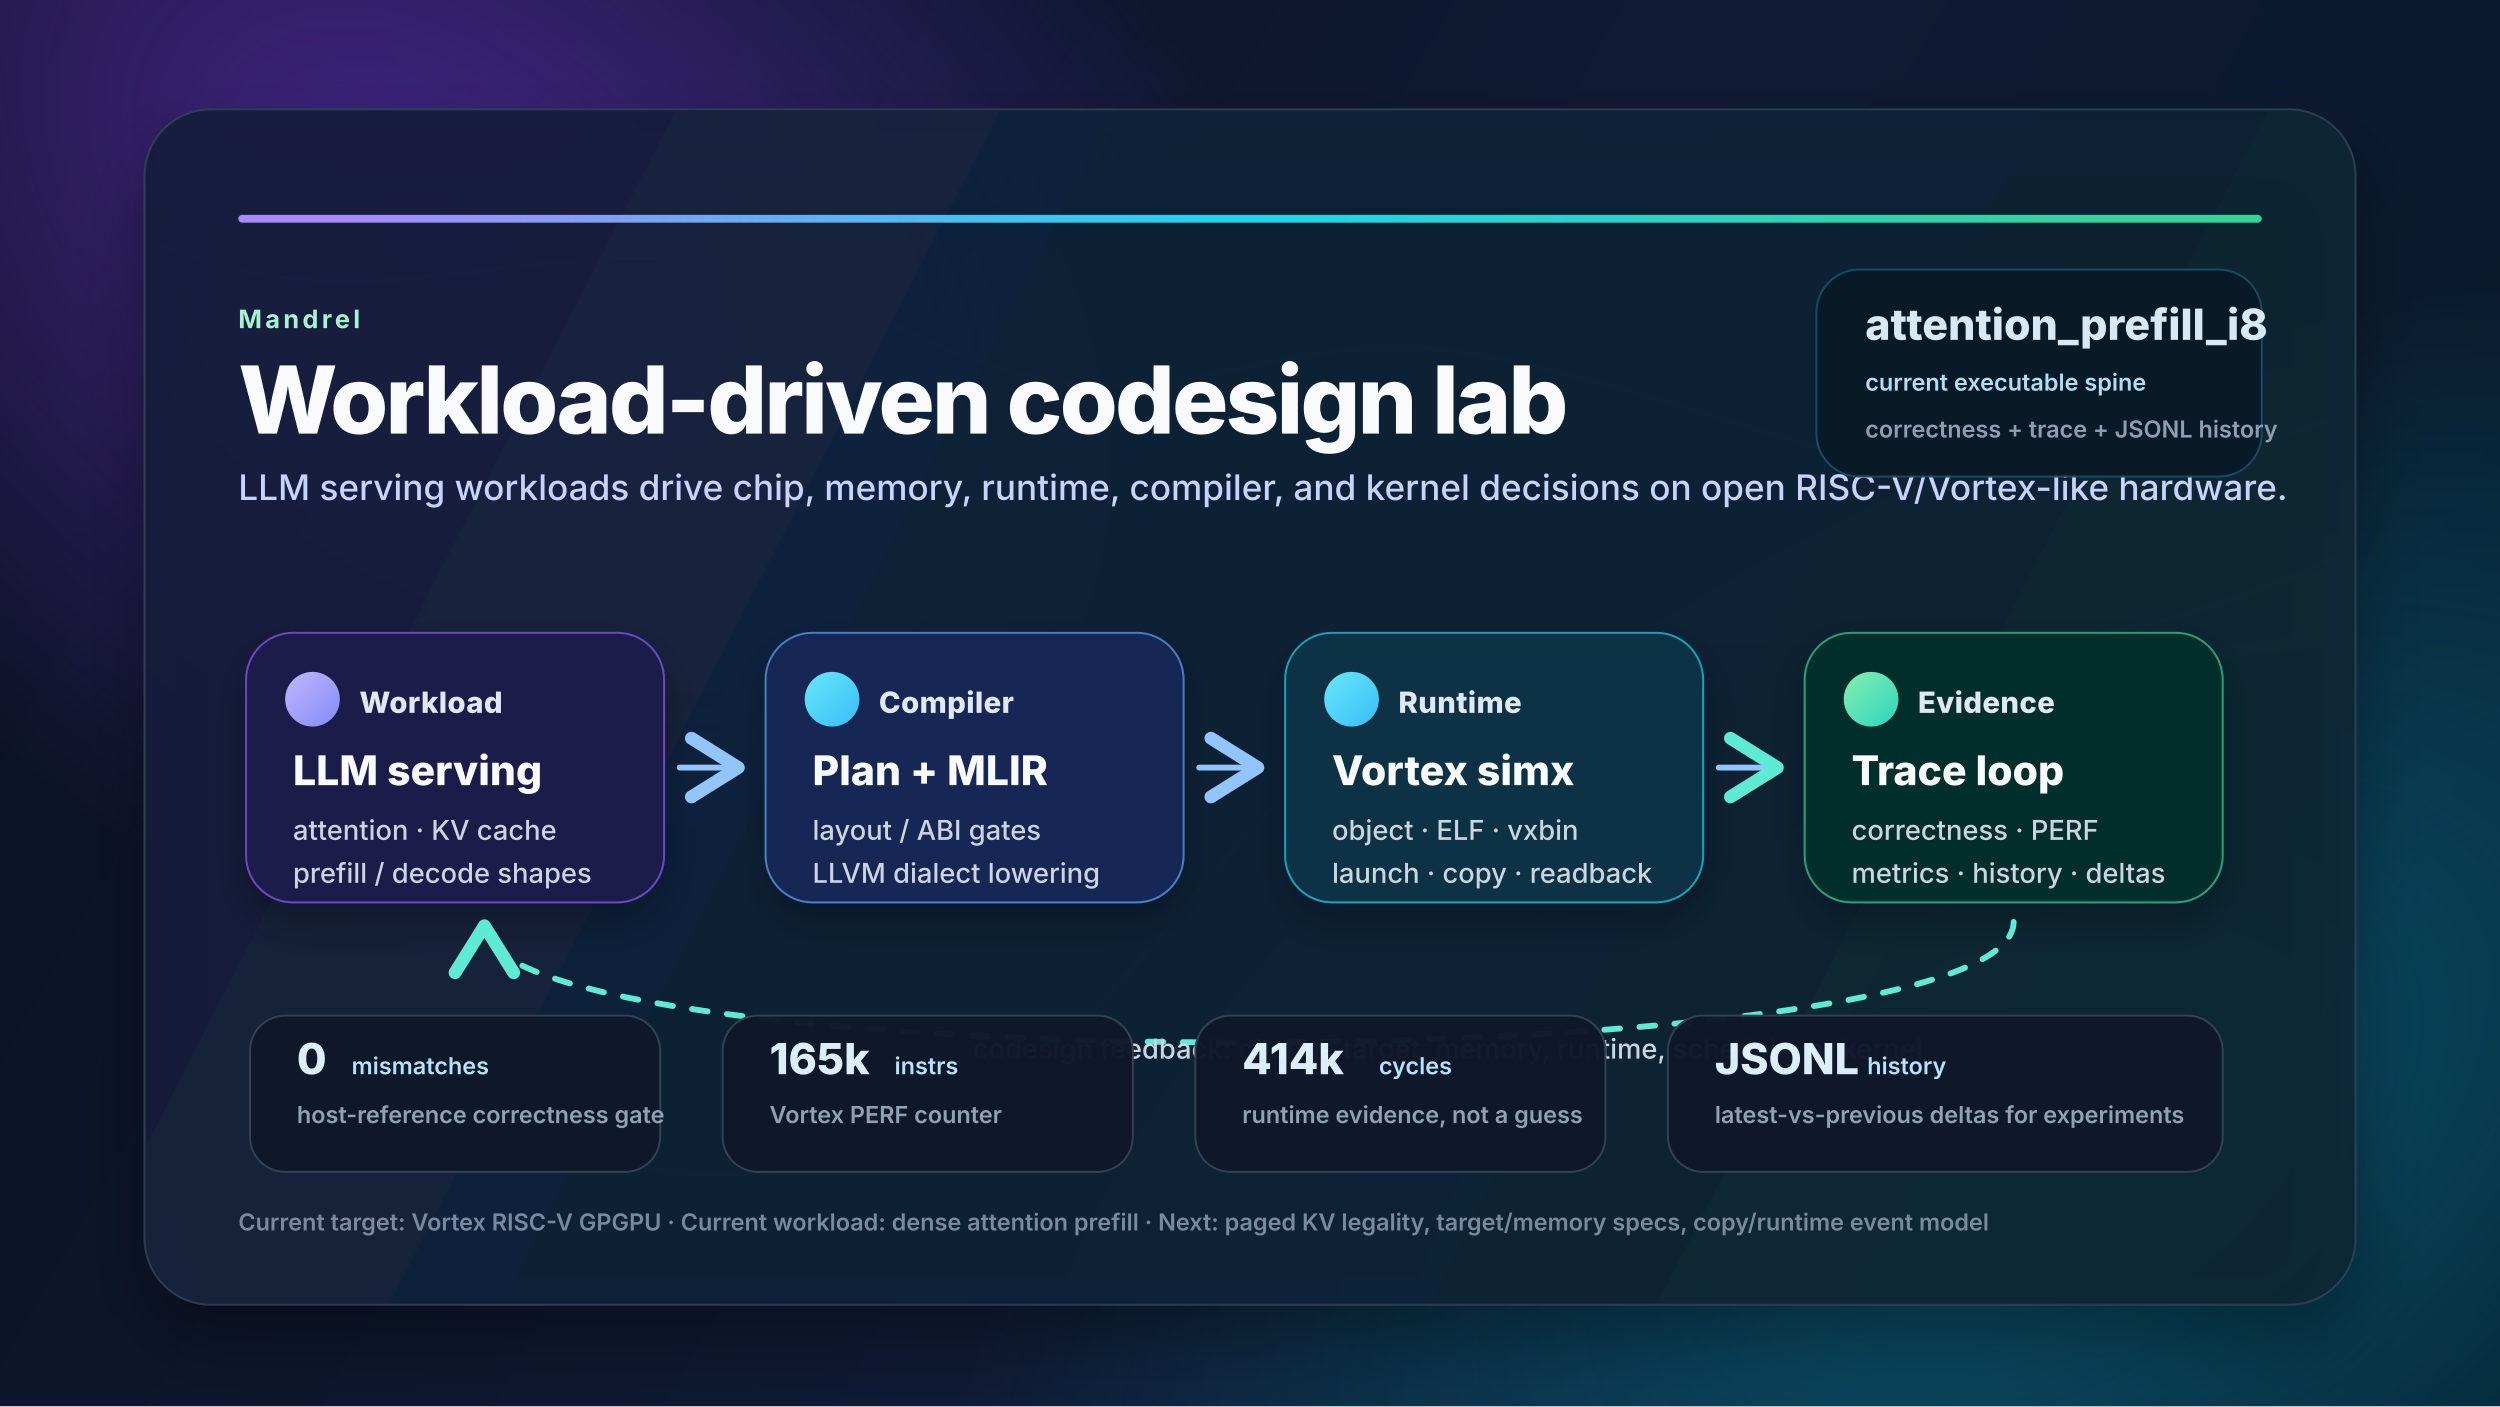
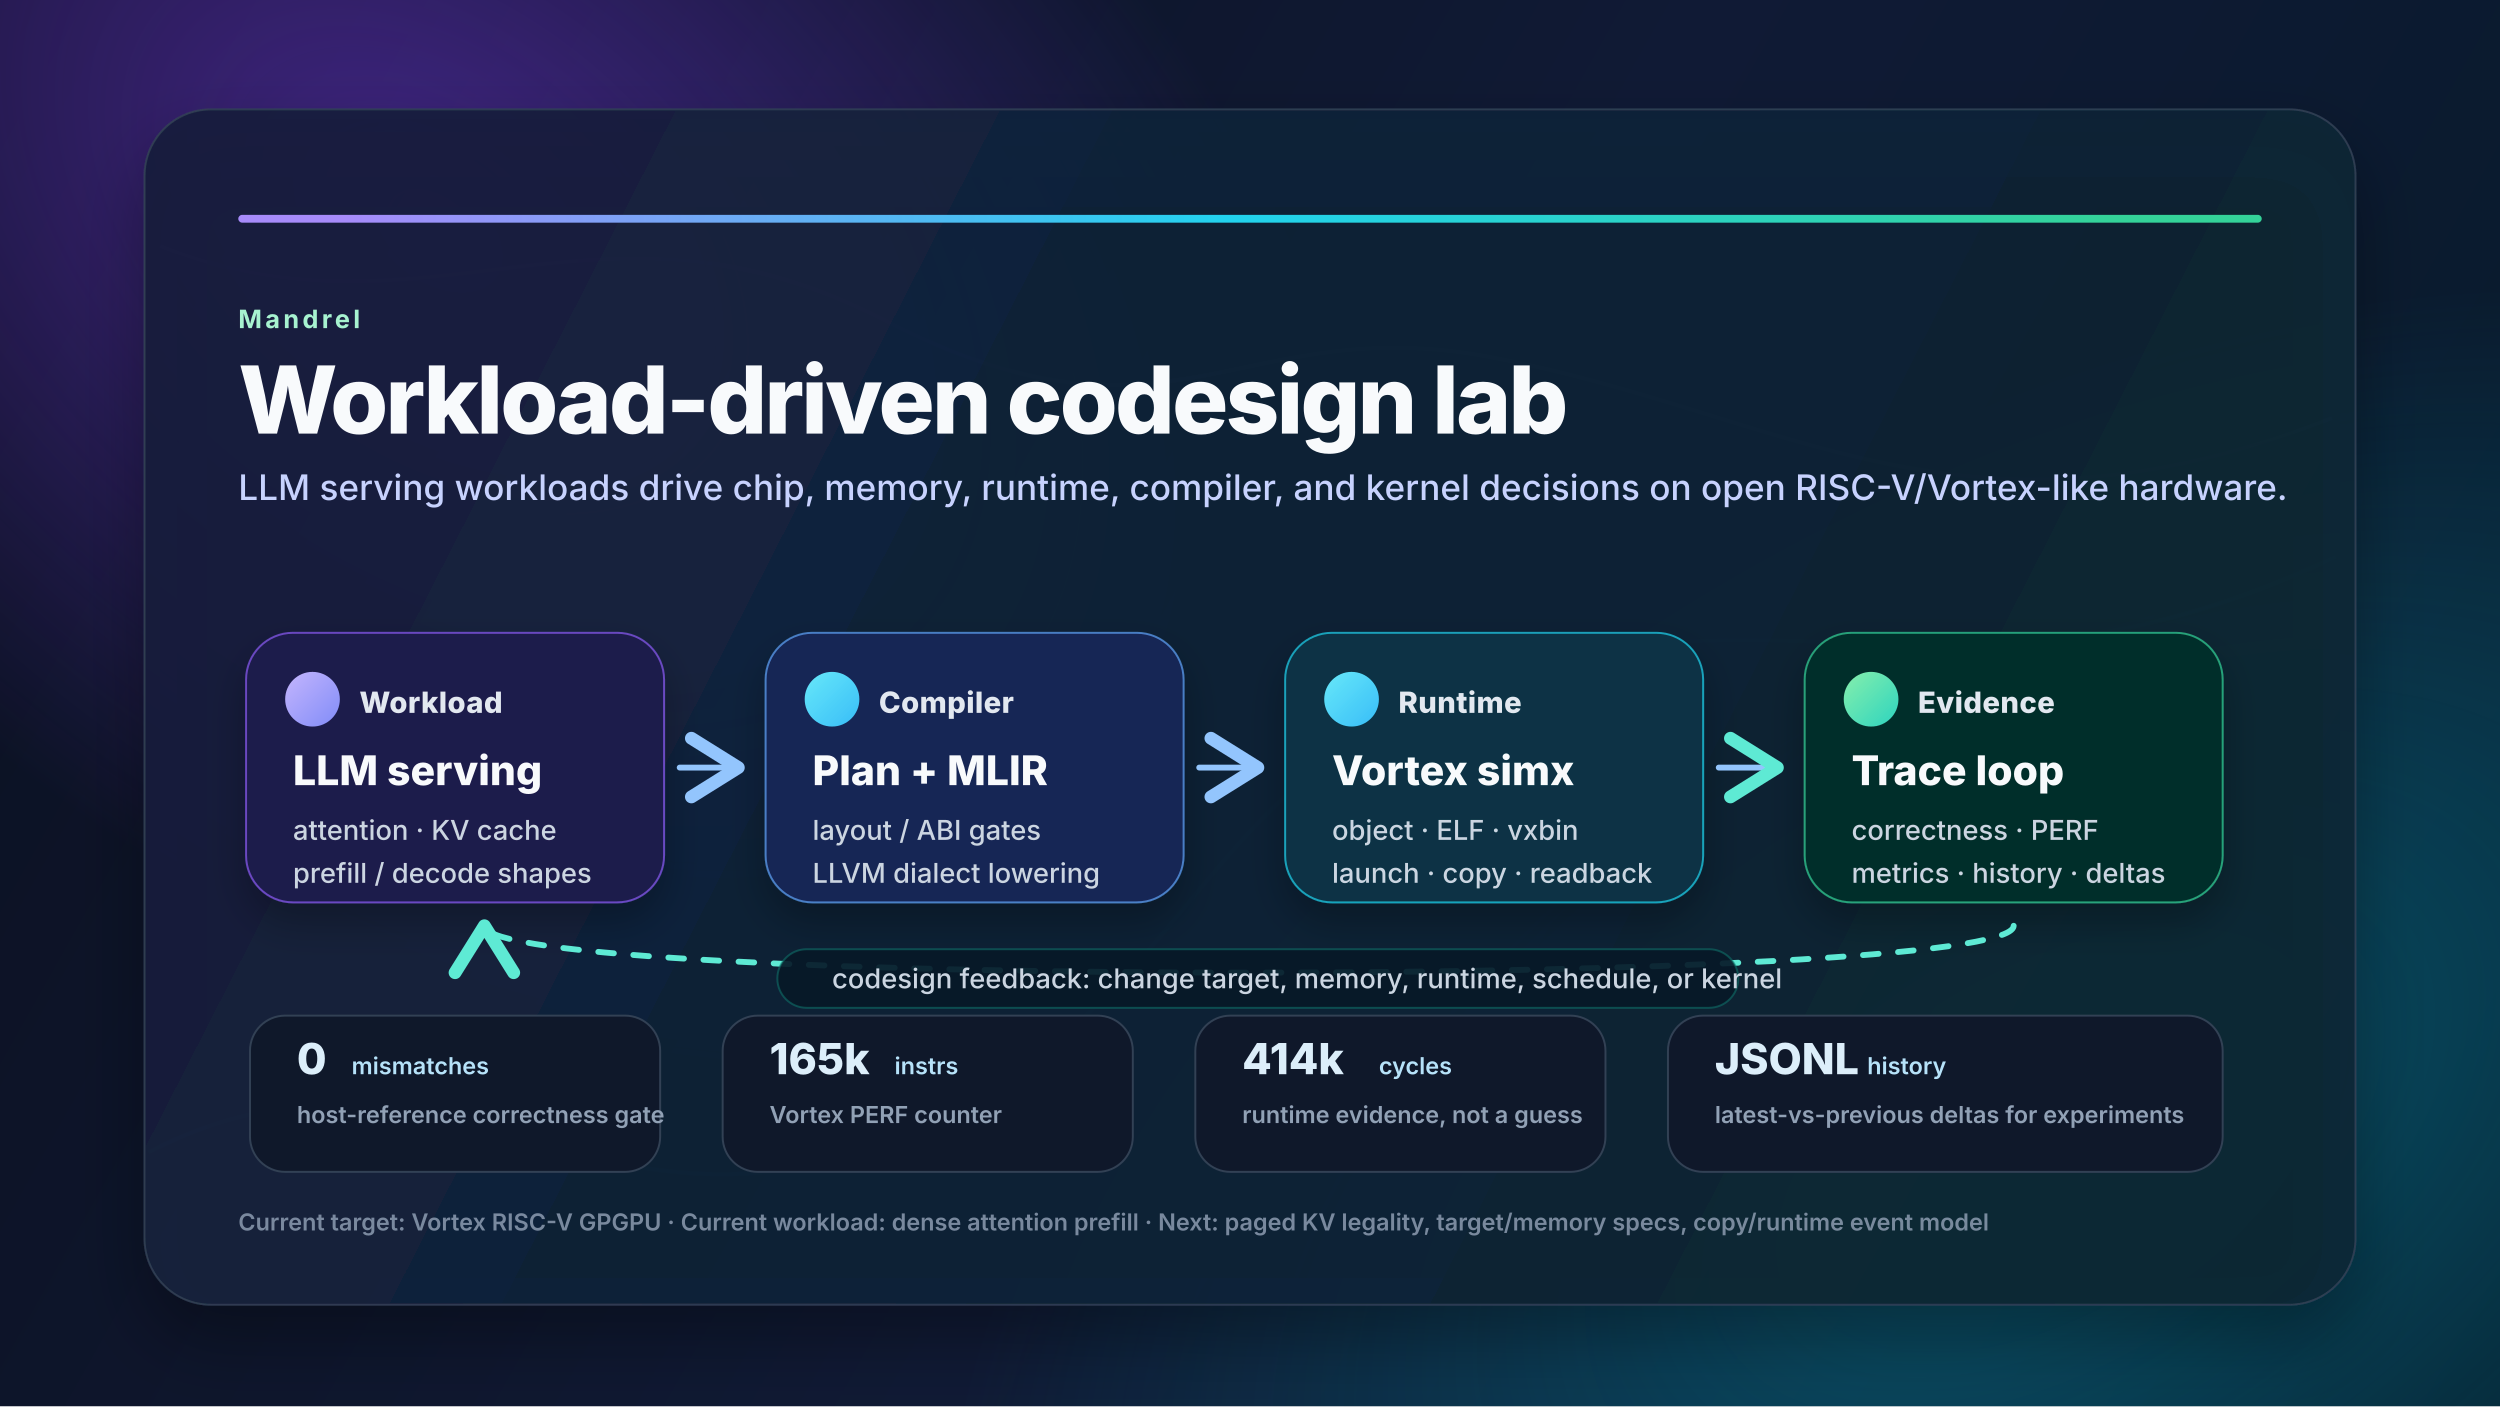
<svg xmlns="http://www.w3.org/2000/svg" width="1280" height="720" viewBox="0 0 1280 720" fill="none" role="img" aria-labelledby="title desc">
  <defs>
    <linearGradient id="bg" x1="0" y1="0" x2="1280" y2="720" gradientUnits="userSpaceOnUse">
      <stop offset="0" stop-color="#0B1020" />
      <stop offset="0.52" stop-color="#101A35" />
      <stop offset="1" stop-color="#061B2A" />
    </linearGradient>
    <radialGradient id="haloA" cx="0" cy="0" r="1" gradientUnits="userSpaceOnUse" gradientTransform="translate(224 118) rotate(38) scale(540 350)">
      <stop stop-color="#7C3AED" stop-opacity="0.48" />
      <stop offset="1" stop-color="#7C3AED" stop-opacity="0" />
    </radialGradient>
    <radialGradient id="haloB" cx="0" cy="0" r="1" gradientUnits="userSpaceOnUse" gradientTransform="translate(1045 592) rotate(149) scale(620 360)">
      <stop stop-color="#06B6D4" stop-opacity="0.36" />
      <stop offset="1" stop-color="#06B6D4" stop-opacity="0" />
    </radialGradient>
    <linearGradient id="card" x1="120" y1="108" x2="1160" y2="640" gradientUnits="userSpaceOnUse">
      <stop stop-color="#151F3B" stop-opacity="0.92" />
      <stop offset="1" stop-color="#0A2635" stop-opacity="0.92" />
    </linearGradient>
    <linearGradient id="accent" x1="176" y1="132" x2="1080" y2="132" gradientUnits="userSpaceOnUse">
      <stop stop-color="#A78BFA" />
      <stop offset="0.5" stop-color="#22D3EE" />
      <stop offset="1" stop-color="#34D399" />
    </linearGradient>
    <linearGradient id="orange" x1="0" y1="0" x2="1" y2="1">
      <stop stop-color="#FDBA74" />
      <stop offset="1" stop-color="#FB7185" />
    </linearGradient>
    <linearGradient id="purple" x1="0" y1="0" x2="1" y2="1">
      <stop stop-color="#C4B5FD" />
      <stop offset="1" stop-color="#818CF8" />
    </linearGradient>
    <linearGradient id="cyan" x1="0" y1="0" x2="1" y2="1">
      <stop stop-color="#67E8F9" />
      <stop offset="1" stop-color="#38BDF8" />
    </linearGradient>
    <linearGradient id="green" x1="0" y1="0" x2="1" y2="1">
      <stop stop-color="#86EFAC" />
      <stop offset="1" stop-color="#2DD4BF" />
    </linearGradient>
    <filter id="shadow" x="-20%" y="-20%" width="140%" height="150%" color-interpolation-filters="sRGB">
      <feDropShadow dx="0" dy="18" stdDeviation="18" flood-color="#000000" flood-opacity="0.36" />
    </filter>
    <filter id="softShadow" x="-20%" y="-20%" width="140%" height="150%" color-interpolation-filters="sRGB">
      <feDropShadow dx="0" dy="10" stdDeviation="10" flood-color="#000000" flood-opacity="0.26" />
    </filter>
    <marker id="arrow" markerWidth="14" markerHeight="14" refX="10" refY="7" orient="auto" markerUnits="strokeWidth">
      <path d="M2 2L10 7L2 12" stroke="#93C5FD" stroke-width="2.2" stroke-linecap="round" stroke-linejoin="round" fill="none" />
    </marker>
    <marker id="arrowGreen" markerWidth="14" markerHeight="14" refX="10" refY="7" orient="auto" markerUnits="strokeWidth">
      <path d="M2 2L10 7L2 12" stroke="#5EEAD4" stroke-width="2.2" stroke-linecap="round" stroke-linejoin="round" fill="none" />
    </marker>
    <style>
      .title { font: 800 48px Inter, ui-sans-serif, system-ui, -apple-system, BlinkMacSystemFont, "Segoe UI", sans-serif; fill: #F8FAFC; letter-spacing: -1.4px; }
      .subtitle { font: 500 18px Inter, ui-sans-serif, system-ui, sans-serif; fill: #C7D2FE; }
      .tag { font: 700 13px Inter, ui-sans-serif, system-ui, sans-serif; letter-spacing: 1.7px; text-transform: uppercase; fill: #A7F3D0; }
      .nodeTitle { font: 800 21px Inter, ui-sans-serif, system-ui, sans-serif; fill: #F8FAFC; }
      .nodeText { font: 500 14px Inter, ui-sans-serif, system-ui, sans-serif; fill: #CBD5E1; }
      .small { font: 600 12px Inter, ui-sans-serif, system-ui, sans-serif; fill: #94A3B8; }
      .metric { font: 800 22px Inter, ui-sans-serif, system-ui, sans-serif; fill: #E0F2FE; }
      .metricLabel { font: 600 12px Inter, ui-sans-serif, system-ui, sans-serif; fill: #BAE6FD; }
      .laneTitle { font: 800 15px Inter, ui-sans-serif, system-ui, sans-serif; fill: #E2E8F0; letter-spacing: .2px; }
    </style>
  </defs>
  <rect width="1280" height="720" rx="0" fill="url(#bg)" />
  <rect width="1280" height="720" fill="url(#haloA)" />
  <rect width="1280" height="720" fill="url(#haloB)" />
  <path d="M76 590C222 514 305 650 462 581C620 512 606 395 770 345C922 298 1012 372 1196 285" stroke="#38BDF8" stroke-opacity="0.12" stroke-width="2" />
  <path d="M82 126C220 180 306 88 453 164C600 240 634 158 764 183C916 212 1004 288 1194 214" stroke="#A78BFA" stroke-opacity="0.14" stroke-width="2" />
  <rect x="74" y="56" width="1132" height="612" rx="34" fill="url(#card)" stroke="#334155" stroke-opacity="0.86" filter="url(#shadow)" />
  <rect x="122" y="110" width="1036" height="4" rx="2" fill="url(#accent)" />
  <text x="122" y="168" class="tag">Mandrel</text>
  <text x="122" y="222" class="title">Workload-driven codesign lab</text>
  <text x="122" y="256" class="subtitle">LLM serving workloads drive chip, memory, runtime, compiler, and kernel decisions on open RISC-V/Vortex-like hardware.</text>
-   <g opacity="0.95">
-     <rect x="930" y="138" width="228" height="106" rx="22" fill="#071827" stroke="#164E63" />
-     <text x="955" y="174" class="metric">attention_prefill_i8</text>
-     <text x="955" y="200" class="metricLabel">current executable spine</text>
-     <text x="955" y="224" class="small">correctness + trace + JSONL history</text>
-   </g>
  <g filter="url(#softShadow)">
    <rect x="126" y="324" width="214" height="138" rx="24" fill="#1E1B4B" stroke="#8B5CF6" stroke-opacity="0.7" />
    <circle cx="160" cy="358" r="14" fill="url(#purple)" />
    <text x="184" y="365" class="laneTitle">Workload</text>
    <text x="150" y="402" class="nodeTitle">LLM serving</text>
    <text x="150" y="430" class="nodeText">attention · KV cache</text>
    <text x="150" y="452" class="nodeText">prefill / decode shapes</text>
  </g>
  <g filter="url(#softShadow)">
    <rect x="392" y="324" width="214" height="138" rx="24" fill="#172554" stroke="#60A5FA" stroke-opacity="0.7" />
    <circle cx="426" cy="358" r="14" fill="url(#cyan)" />
    <text x="450" y="365" class="laneTitle">Compiler</text>
    <text x="416" y="402" class="nodeTitle">Plan + MLIR</text>
    <text x="416" y="430" class="nodeText">layout / ABI gates</text>
    <text x="416" y="452" class="nodeText">LLVM dialect lowering</text>
  </g>
  <g filter="url(#softShadow)">
    <rect x="658" y="324" width="214" height="138" rx="24" fill="#083344" stroke="#22D3EE" stroke-opacity="0.7" />
    <circle cx="692" cy="358" r="14" fill="url(#cyan)" />
    <text x="716" y="365" class="laneTitle">Runtime</text>
    <text x="682" y="402" class="nodeTitle">Vortex simx</text>
    <text x="682" y="430" class="nodeText">object · ELF · vxbin</text>
    <text x="682" y="452" class="nodeText">launch · copy · readback</text>
  </g>
  <g filter="url(#softShadow)">
    <rect x="924" y="324" width="214" height="138" rx="24" fill="#052E2B" stroke="#34D399" stroke-opacity="0.7" />
    <circle cx="958" cy="358" r="14" fill="url(#green)" />
    <text x="982" y="365" class="laneTitle">Evidence</text>
    <text x="948" y="402" class="nodeTitle">Trace loop</text>
    <text x="948" y="430" class="nodeText">correctness · PERF</text>
    <text x="948" y="452" class="nodeText">metrics · history · deltas</text>
  </g>
  <path d="M348 393H378" stroke="#93C5FD" stroke-width="3" stroke-linecap="round" marker-end="url(#arrow)" />
  <path d="M614 393H644" stroke="#93C5FD" stroke-width="3" stroke-linecap="round" marker-end="url(#arrow)" />
  <path d="M880 393H910" stroke="#93C5FD" stroke-width="3" stroke-linecap="round" marker-end="url(#arrowGreen)" />
-   <path d="M1031 472C1031 554 248 554 248 474" stroke="#5EEAD4" stroke-width="3" stroke-linecap="round" stroke-dasharray="8 10" marker-end="url(#arrowGreen)" />
-   <text x="498" y="542" class="nodeText" fill="#99F6E4">codesign feedback: change target, memory, runtime, schedule, or kernel</text>
+   <path d="M1031 474C1031 506 248 506 248 474" stroke="#5EEAD4" stroke-width="3" stroke-linecap="round" stroke-dasharray="8 10" marker-end="url(#arrowGreen)" />
+   <rect x="398" y="486" width="492" height="30" rx="15" fill="#071827" fill-opacity="0.92" stroke="#0F766E" stroke-opacity="0.55" />
+   <text x="426" y="506" class="nodeText" fill="#99F6E4">codesign feedback: change target, memory, runtime, schedule, or kernel</text>
  <g opacity="0.98">
    <rect x="128" y="520" width="210" height="80" rx="18" fill="#0F172A" stroke="#334155" />
    <text x="152" y="550" class="metric">0</text>
    <text x="180" y="550" class="metricLabel">mismatches</text>
    <text x="152" y="575" class="small">host-reference correctness gate</text>
  </g>
  <g opacity="0.98">
    <rect x="370" y="520" width="210" height="80" rx="18" fill="#0F172A" stroke="#334155" />
    <text x="394" y="550" class="metric">165k</text>
    <text x="458" y="550" class="metricLabel">instrs</text>
    <text x="394" y="575" class="small">Vortex PERF counter</text>
  </g>
  <g opacity="0.98">
    <rect x="612" y="520" width="210" height="80" rx="18" fill="#0F172A" stroke="#334155" />
    <text x="636" y="550" class="metric">414k</text>
    <text x="706" y="550" class="metricLabel">cycles</text>
    <text x="636" y="575" class="small">runtime evidence, not a guess</text>
  </g>
  <g opacity="0.98">
    <rect x="854" y="520" width="284" height="80" rx="18" fill="#0F172A" stroke="#334155" />
    <text x="878" y="550" class="metric">JSONL</text>
    <text x="956" y="550" class="metricLabel">history</text>
    <text x="878" y="575" class="small">latest-vs-previous deltas for experiments</text>
  </g>
  <g opacity="0.8">
    <text x="122" y="630" class="small">Current target: Vortex RISC-V GPGPU · Current workload: dense attention prefill · Next: paged KV legality, target/memory specs, copy/runtime event model</text>
  </g>
</svg>
